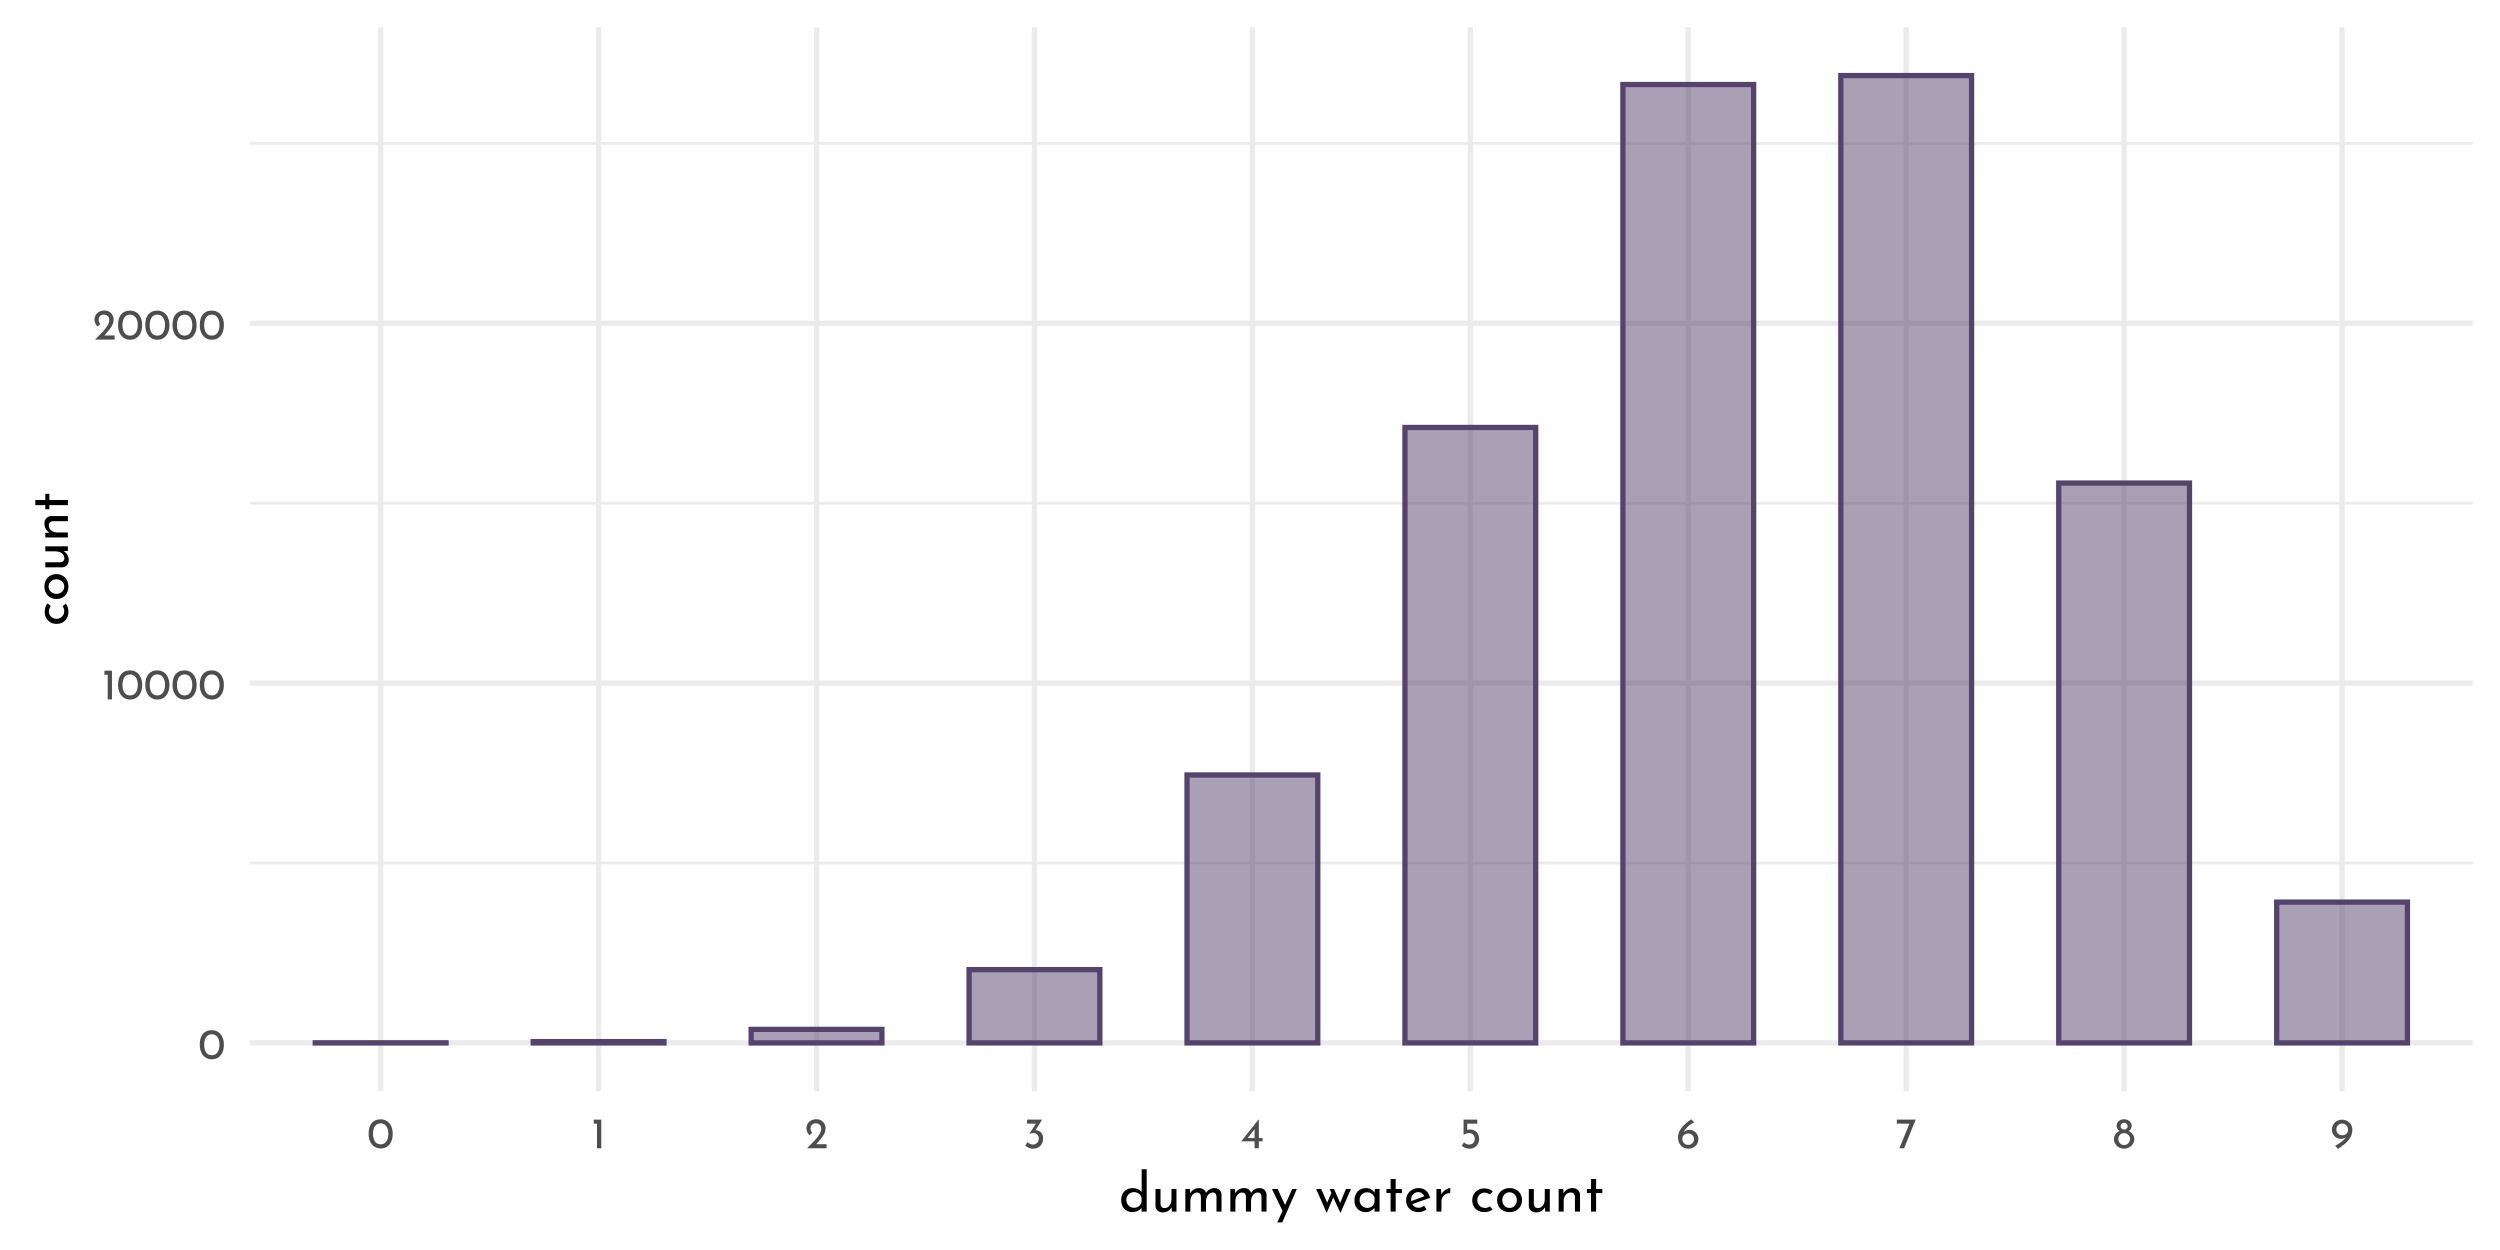
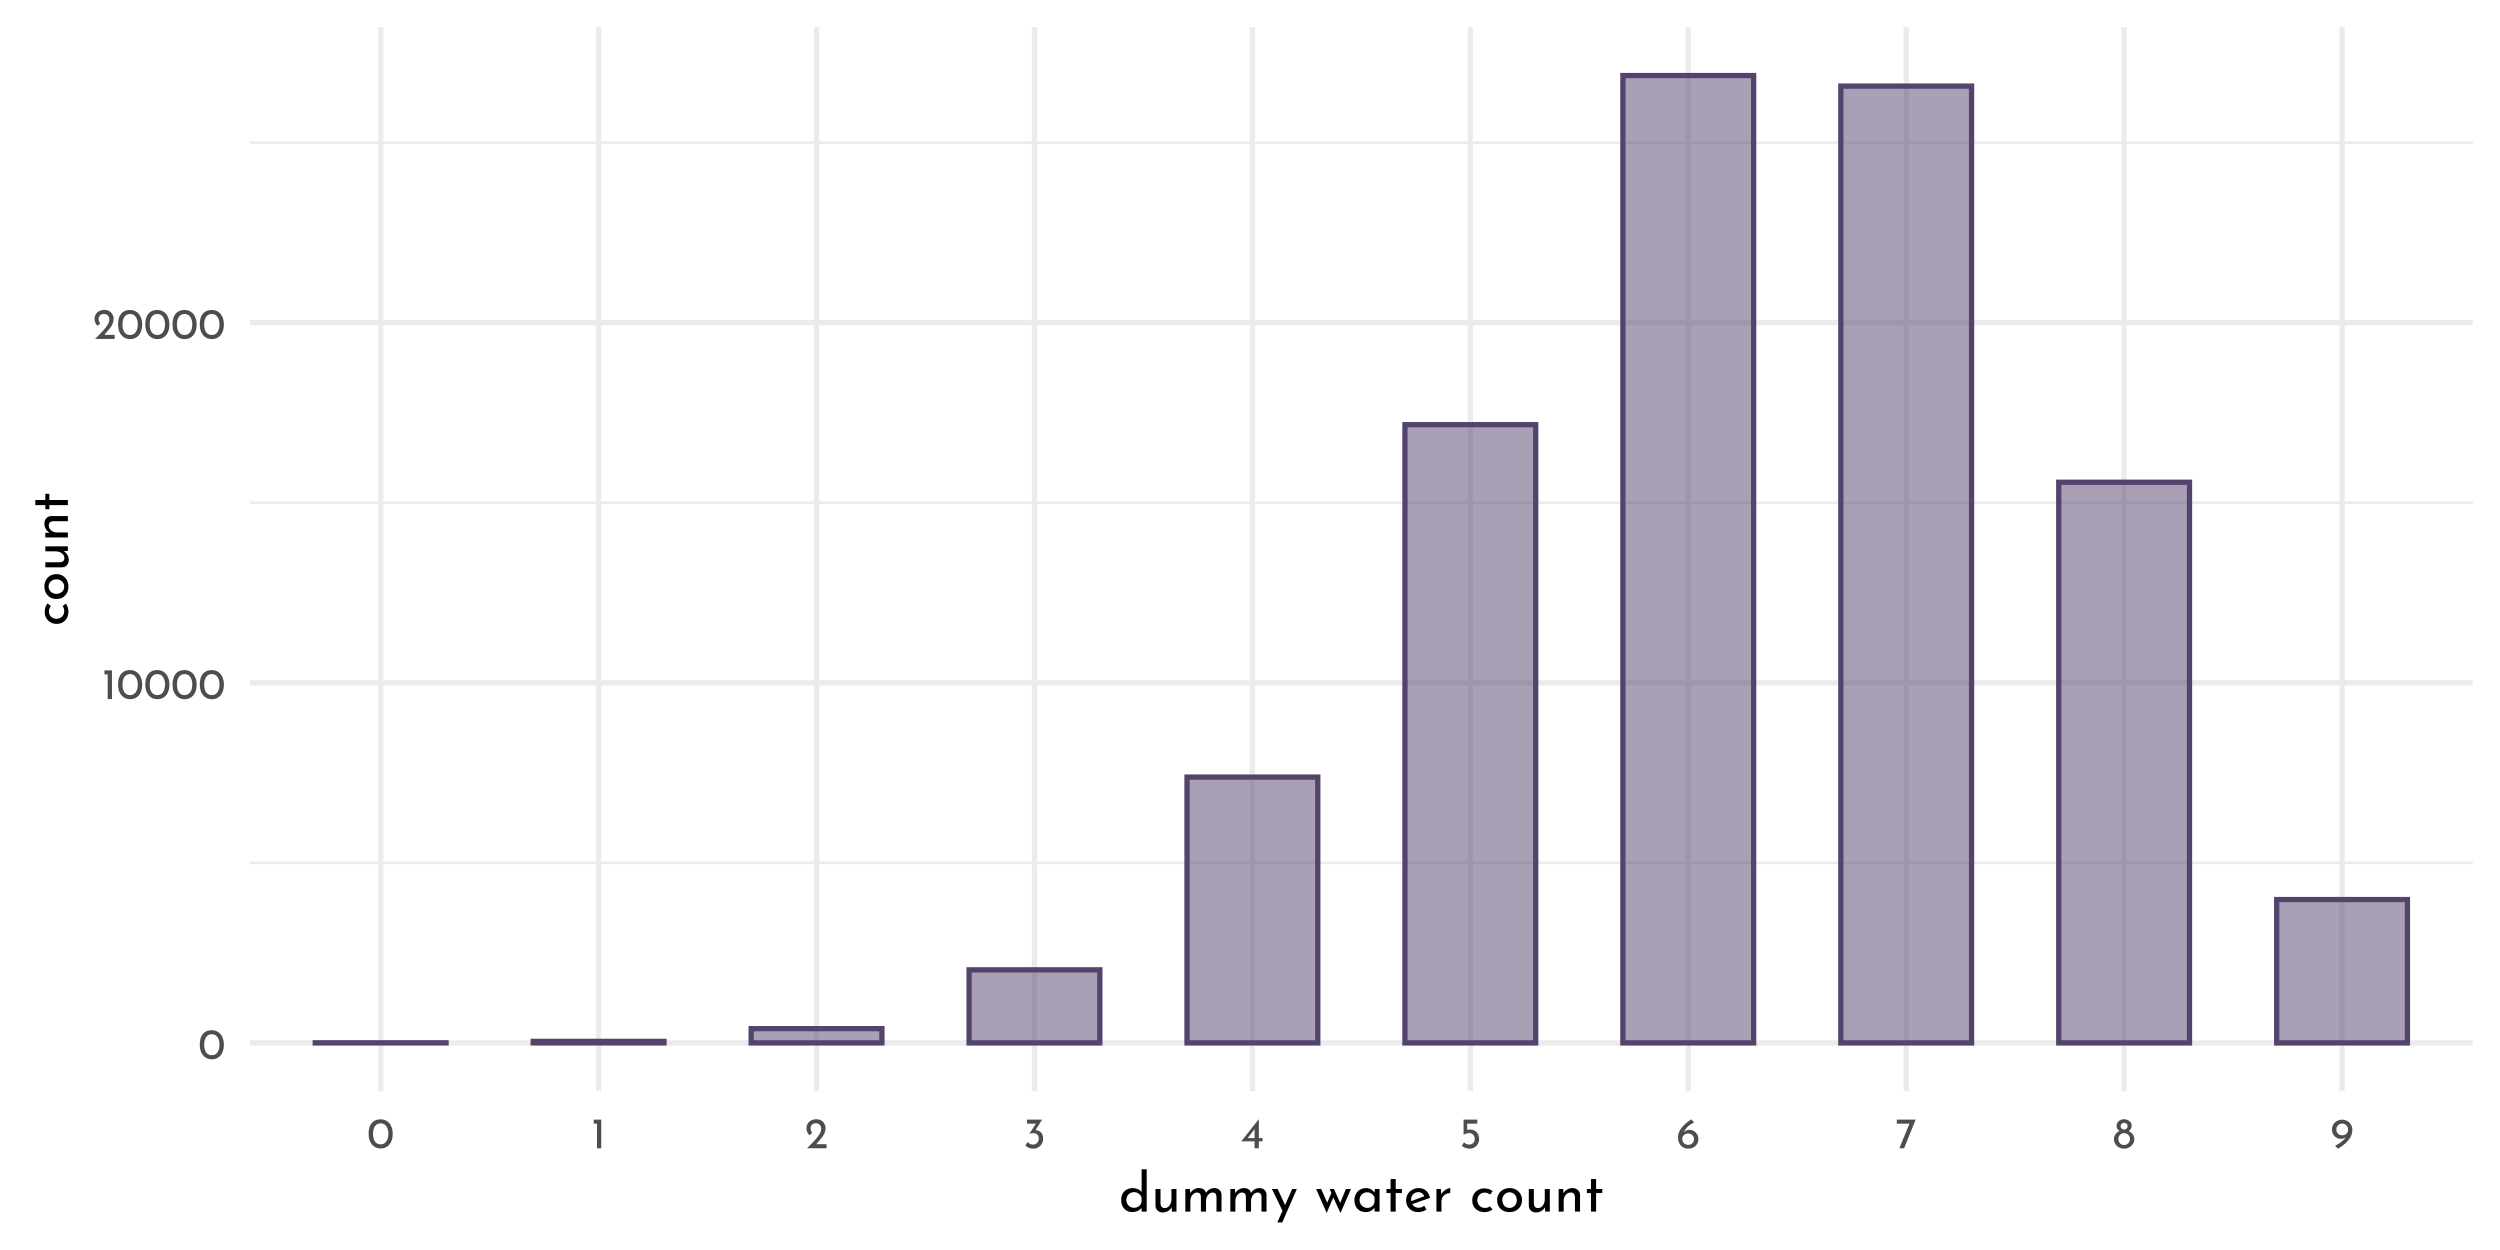
<svg xmlns="http://www.w3.org/2000/svg" xmlns:xlink="http://www.w3.org/1999/xlink" width="504pt" height="252pt" viewBox="0 0 504 252" version="1.1">
  <defs>
    <g>
      <symbol overflow="visible" id="glyph0-0">
        <path style="stroke:none;" d="" />
      </symbol>
      <symbol overflow="visible" id="glyph0-1">
        <path style="stroke:none;" d="M 2.75 0.031 C 2.27 0.031 1.848 -0.086 1.484 -0.328 C 1.117 -0.566 0.832 -0.906 0.625 -1.344 C 0.414 -1.789 0.312 -2.316 0.312 -2.922 C 0.312 -3.879 0.523 -4.609 0.953 -5.109 C 1.391 -5.609 1.988 -5.852 2.75 -5.844 C 3.219 -5.844 3.633 -5.723 4 -5.484 C 4.375 -5.254 4.66 -4.914 4.859 -4.469 C 5.066 -4.031 5.172 -3.516 5.172 -2.922 C 5.172 -2.305 5.066 -1.773 4.859 -1.328 C 4.66 -0.891 4.375 -0.551 4 -0.312 C 3.633 -0.082 3.219 0.031 2.75 0.031 Z M 2.734 -0.797 C 3.234 -0.797 3.613 -0.988 3.875 -1.375 C 4.145 -1.758 4.285 -2.281 4.297 -2.938 C 4.285 -3.57 4.145 -4.078 3.875 -4.453 C 3.613 -4.836 3.234 -5.031 2.734 -5.031 C 2.242 -5.031 1.863 -4.836 1.594 -4.453 C 1.332 -4.078 1.203 -3.566 1.203 -2.922 C 1.203 -2.266 1.332 -1.742 1.594 -1.359 C 1.863 -0.984 2.242 -0.797 2.734 -0.797 Z M 2.734 -0.797 " />
      </symbol>
      <symbol overflow="visible" id="glyph0-2">
        <path style="stroke:none;" d="M 1.984 -5.781 L 1.984 0 L 1.125 0 L 1.125 -4.969 L 0.469 -4.969 L 0.469 -5.781 Z M 1.984 -5.781 " />
      </symbol>
      <symbol overflow="visible" id="glyph0-3">
        <path style="stroke:none;" d="M 4.422 -0.828 L 4.422 0 L 0.469 0 L 0.766 -0.297 C 1.359 -0.891 1.82 -1.367 2.156 -1.734 C 2.5 -2.109 2.781 -2.484 3 -2.859 C 3.227 -3.242 3.344 -3.602 3.344 -3.938 C 3.344 -4.301 3.234 -4.578 3.016 -4.766 C 2.805 -4.953 2.551 -5.047 2.25 -5.047 C 2.008 -5.047 1.805 -4.992 1.641 -4.891 C 1.484 -4.785 1.367 -4.656 1.297 -4.5 C 1.223 -4.352 1.188 -4.207 1.188 -4.062 C 1.188 -3.688 1.301 -3.375 1.531 -3.125 L 1.016 -2.656 C 0.816 -2.77 0.656 -2.969 0.531 -3.25 C 0.414 -3.531 0.359 -3.789 0.359 -4.031 C 0.359 -4.352 0.438 -4.656 0.594 -4.938 C 0.758 -5.219 0.992 -5.441 1.297 -5.609 C 1.609 -5.773 1.973 -5.859 2.391 -5.859 C 2.742 -5.859 3.062 -5.773 3.344 -5.609 C 3.625 -5.441 3.836 -5.219 3.984 -4.938 C 4.141 -4.656 4.219 -4.348 4.219 -4.016 C 4.219 -3.68 4.141 -3.344 3.984 -3 C 3.828 -2.664 3.629 -2.352 3.391 -2.062 C 3.16 -1.77 2.852 -1.406 2.469 -0.969 L 2.344 -0.828 Z M 4.422 -0.828 " />
      </symbol>
      <symbol overflow="visible" id="glyph0-4">
        <path style="stroke:none;" d="M 2.516 -3.656 C 2.961 -3.633 3.328 -3.484 3.609 -3.203 C 3.898 -2.922 4.047 -2.492 4.047 -1.922 C 4.047 -1.523 3.953 -1.176 3.766 -0.875 C 3.586 -0.57 3.344 -0.336 3.031 -0.172 C 2.719 -0.004 2.375 0.078 2 0.078 C 1.719 0.078 1.438 0.02 1.156 -0.094 C 0.875 -0.219 0.645 -0.375 0.469 -0.562 L 0.906 -1.266 C 1.02 -1.129 1.176 -1.008 1.375 -0.906 C 1.57 -0.801 1.773 -0.75 1.984 -0.75 C 2.316 -0.75 2.598 -0.859 2.828 -1.078 C 3.055 -1.305 3.172 -1.609 3.172 -1.984 C 3.172 -2.305 3.07 -2.566 2.875 -2.766 C 2.676 -2.961 2.406 -3.062 2.062 -3.062 C 1.812 -3.062 1.562 -3.016 1.312 -2.922 L 1.297 -2.969 L 2.594 -4.969 L 0.812 -4.969 L 0.812 -5.781 L 3.844 -5.781 Z M 2.516 -3.656 " />
      </symbol>
      <symbol overflow="visible" id="glyph0-5">
        <path style="stroke:none;" d="M 4.406 -2.062 L 4.406 -1.406 L 3.656 -1.406 L 3.656 0 L 2.797 0 L 2.797 -1.406 L 0.109 -1.406 L 3.641 -5.859 L 3.656 -5.859 L 3.656 -2.062 Z M 2.797 -2.062 L 2.797 -3.859 L 1.406 -2.062 Z M 2.797 -2.062 " />
      </symbol>
      <symbol overflow="visible" id="glyph0-6">
        <path style="stroke:none;" d="M 2.266 -3.781 C 2.641 -3.781 2.961 -3.691 3.234 -3.516 C 3.516 -3.348 3.723 -3.125 3.859 -2.844 C 4.004 -2.562 4.078 -2.242 4.078 -1.891 C 4.078 -1.523 3.992 -1.191 3.828 -0.891 C 3.66 -0.598 3.43 -0.363 3.141 -0.188 C 2.848 -0.008 2.52 0.078 2.156 0.078 C 1.852 0.078 1.555 0.02 1.266 -0.094 C 0.984 -0.207 0.754 -0.352 0.578 -0.531 L 1.031 -1.203 C 1.145 -1.066 1.297 -0.957 1.484 -0.875 C 1.68 -0.789 1.879 -0.75 2.078 -0.75 C 2.398 -0.75 2.664 -0.852 2.875 -1.062 C 3.082 -1.27 3.188 -1.535 3.188 -1.859 C 3.188 -2.223 3.086 -2.516 2.891 -2.734 C 2.703 -2.953 2.426 -3.062 2.062 -3.062 C 1.863 -3.062 1.676 -3.031 1.5 -2.969 C 1.32 -2.914 1.133 -2.836 0.938 -2.734 L 0.938 -5.781 L 3.703 -5.781 L 3.703 -4.969 L 1.672 -4.969 L 1.672 -3.719 C 1.859 -3.758 2.055 -3.781 2.266 -3.781 Z M 2.266 -3.781 " />
      </symbol>
      <symbol overflow="visible" id="glyph0-7">
        <path style="stroke:none;" d="M 2.688 -3.719 C 2.988 -3.719 3.27 -3.633 3.531 -3.469 C 3.801 -3.312 4.02 -3.094 4.188 -2.812 C 4.352 -2.531 4.438 -2.211 4.438 -1.859 C 4.438 -1.484 4.344 -1.145 4.156 -0.844 C 3.969 -0.551 3.719 -0.32 3.406 -0.156 C 3.094 0 2.758 0.078 2.406 0.078 C 2.02 0.078 1.664 -0.016 1.344 -0.203 C 1.031 -0.398 0.781 -0.672 0.594 -1.016 C 0.414 -1.359 0.328 -1.758 0.328 -2.219 C 0.328 -2.914 0.578 -3.566 1.078 -4.172 C 1.578 -4.773 2.219 -5.332 3 -5.844 L 3.578 -5.219 C 3.047 -4.957 2.602 -4.656 2.25 -4.312 C 1.906 -3.969 1.648 -3.613 1.484 -3.25 C 1.785 -3.562 2.188 -3.719 2.688 -3.719 Z M 2.375 -0.688 C 2.707 -0.688 2.984 -0.797 3.203 -1.016 C 3.43 -1.234 3.547 -1.516 3.547 -1.859 C 3.547 -2.191 3.43 -2.461 3.203 -2.672 C 2.984 -2.879 2.707 -2.984 2.375 -2.984 C 2.164 -2.984 1.969 -2.938 1.781 -2.844 C 1.602 -2.758 1.461 -2.641 1.359 -2.484 C 1.254 -2.328 1.203 -2.16 1.203 -1.984 L 1.203 -1.828 C 1.203 -1.617 1.254 -1.426 1.359 -1.25 C 1.461 -1.082 1.602 -0.945 1.781 -0.844 C 1.969 -0.738 2.164 -0.688 2.375 -0.688 Z M 2.375 -0.688 " />
      </symbol>
      <symbol overflow="visible" id="glyph0-8">
        <path style="stroke:none;" d="M 4.062 -5.781 L 1.734 0 L 0.781 0 L 2.812 -4.969 L 0.266 -4.969 L 0.266 -5.781 Z M 4.062 -5.781 " />
      </symbol>
      <symbol overflow="visible" id="glyph0-9">
        <path style="stroke:none;" d="M 0.25 -1.828 C 0.25 -2.234 0.359 -2.578 0.578 -2.859 C 0.805 -3.148 1.07 -3.359 1.375 -3.484 C 1.188 -3.609 1.039 -3.754 0.938 -3.922 C 0.832 -4.086 0.781 -4.289 0.781 -4.531 C 0.781 -4.781 0.844 -5.004 0.969 -5.203 C 1.102 -5.41 1.285 -5.57 1.516 -5.688 C 1.742 -5.801 2.004 -5.859 2.297 -5.859 C 2.578 -5.859 2.832 -5.801 3.062 -5.688 C 3.301 -5.57 3.488 -5.414 3.625 -5.219 C 3.758 -5.02 3.828 -4.801 3.828 -4.562 C 3.828 -4.312 3.773 -4.102 3.672 -3.938 C 3.566 -3.77 3.41 -3.617 3.203 -3.484 C 3.523 -3.348 3.797 -3.133 4.016 -2.844 C 4.242 -2.562 4.359 -2.223 4.359 -1.828 C 4.359 -1.492 4.266 -1.18 4.078 -0.891 C 3.898 -0.598 3.648 -0.363 3.328 -0.188 C 3.016 -0.008 2.664 0.078 2.281 0.078 C 1.906 0.078 1.562 -0.008 1.25 -0.188 C 0.938 -0.363 0.691 -0.598 0.516 -0.891 C 0.336 -1.18 0.25 -1.492 0.25 -1.828 Z M 1.594 -4.438 C 1.594 -4.25 1.664 -4.094 1.812 -3.969 C 1.957 -3.844 2.125 -3.781 2.312 -3.781 C 2.5 -3.781 2.66 -3.844 2.797 -3.969 C 2.941 -4.094 3.016 -4.25 3.016 -4.438 C 3.016 -4.633 2.945 -4.801 2.812 -4.938 C 2.676 -5.07 2.508 -5.141 2.312 -5.141 C 2.113 -5.141 1.941 -5.07 1.797 -4.938 C 1.66 -4.801 1.594 -4.633 1.594 -4.438 Z M 1.125 -1.859 C 1.125 -1.648 1.176 -1.453 1.281 -1.266 C 1.383 -1.078 1.523 -0.926 1.703 -0.812 C 1.879 -0.707 2.07 -0.656 2.281 -0.656 C 2.5 -0.656 2.703 -0.707 2.891 -0.812 C 3.078 -0.926 3.223 -1.078 3.328 -1.266 C 3.441 -1.453 3.5 -1.648 3.5 -1.859 C 3.5 -2.078 3.445 -2.273 3.344 -2.453 C 3.238 -2.641 3.094 -2.785 2.906 -2.891 C 2.719 -3.004 2.52 -3.062 2.312 -3.062 C 2.094 -3.062 1.891 -3.008 1.703 -2.906 C 1.523 -2.801 1.383 -2.656 1.281 -2.469 C 1.176 -2.281 1.125 -2.078 1.125 -1.859 Z M 1.125 -1.859 " />
      </symbol>
      <symbol overflow="visible" id="glyph0-10">
        <path style="stroke:none;" d="M 2.359 -5.766 C 2.742 -5.766 3.094 -5.676 3.406 -5.5 C 3.727 -5.332 3.977 -5.094 4.156 -4.781 C 4.344 -4.469 4.438 -4.117 4.438 -3.734 C 4.438 -3.16 4.297 -2.641 4.016 -2.172 C 3.742 -1.711 3.41 -1.312 3.016 -0.969 C 2.617 -0.625 2.129 -0.266 1.547 0.109 L 0.969 -0.516 C 1.477 -0.773 1.922 -1.051 2.297 -1.344 C 2.68 -1.645 2.969 -1.941 3.156 -2.234 C 2.883 -2.016 2.523 -1.906 2.078 -1.906 C 1.773 -1.906 1.488 -1.984 1.219 -2.141 C 0.957 -2.305 0.742 -2.523 0.578 -2.797 C 0.41 -3.078 0.328 -3.391 0.328 -3.734 C 0.328 -4.141 0.422 -4.492 0.609 -4.797 C 0.797 -5.109 1.047 -5.348 1.359 -5.516 C 1.672 -5.68 2.004 -5.766 2.359 -5.766 Z M 1.219 -3.797 C 1.219 -3.441 1.328 -3.156 1.547 -2.938 C 1.773 -2.727 2.055 -2.625 2.391 -2.625 C 2.734 -2.625 3.016 -2.723 3.234 -2.922 C 3.453 -3.129 3.562 -3.383 3.562 -3.688 L 3.562 -3.859 C 3.551 -4.172 3.43 -4.438 3.203 -4.656 C 2.984 -4.875 2.711 -4.984 2.391 -4.984 C 2.055 -4.984 1.773 -4.867 1.547 -4.641 C 1.328 -4.422 1.219 -4.141 1.219 -3.797 Z M 1.219 -3.797 " />
      </symbol>
      <symbol overflow="visible" id="glyph1-0">
        <path style="stroke:none;" d="" />
      </symbol>
      <symbol overflow="visible" id="glyph1-1">
        <path style="stroke:none;" d="M 5.641 -8.531 L 5.641 0 L 4.609 0 L 4.609 -0.719 C 4.391 -0.457 4.117 -0.254 3.797 -0.109 C 3.484 0.035 3.133 0.109 2.75 0.109 C 2.32 0.109 1.938 0.008 1.594 -0.188 C 1.25 -0.395 0.977 -0.68 0.781 -1.047 C 0.594 -1.422 0.5 -1.852 0.5 -2.344 C 0.5 -2.832 0.598 -3.258 0.797 -3.625 C 1.004 -3.988 1.285 -4.266 1.641 -4.453 C 2.004 -4.641 2.414 -4.734 2.875 -4.734 C 3.219 -4.734 3.547 -4.66 3.859 -4.516 C 4.18 -4.379 4.438 -4.188 4.625 -3.938 L 4.625 -8.531 Z M 3.062 -0.766 C 3.457 -0.766 3.789 -0.867 4.062 -1.078 C 4.344 -1.297 4.523 -1.586 4.609 -1.953 L 4.609 -2.812 C 4.523 -3.133 4.336 -3.398 4.047 -3.609 C 3.766 -3.816 3.438 -3.922 3.062 -3.922 C 2.789 -3.922 2.535 -3.852 2.297 -3.719 C 2.066 -3.582 1.879 -3.395 1.734 -3.156 C 1.598 -2.926 1.531 -2.66 1.531 -2.359 C 1.531 -2.055 1.598 -1.785 1.734 -1.547 C 1.879 -1.305 2.066 -1.113 2.297 -0.969 C 2.535 -0.832 2.789 -0.766 3.062 -0.766 Z M 3.062 -0.766 " />
      </symbol>
      <symbol overflow="visible" id="glyph1-2">
        <path style="stroke:none;" d="M 5.125 -4.547 L 5.125 0 L 4.203 0 L 4.141 -0.875 C 3.984 -0.562 3.742 -0.305 3.422 -0.109 C 3.098 0.078 2.738 0.172 2.344 0.172 C 1.926 0.172 1.582 0.047 1.312 -0.203 C 1.039 -0.453 0.898 -0.781 0.891 -1.188 L 0.891 -4.547 L 1.906 -4.547 L 1.906 -1.547 C 1.926 -1.297 2.004 -1.094 2.141 -0.938 C 2.273 -0.789 2.477 -0.711 2.75 -0.703 C 3 -0.703 3.223 -0.773 3.422 -0.922 C 3.629 -1.078 3.797 -1.285 3.922 -1.547 C 4.047 -1.816 4.109 -2.113 4.109 -2.438 L 4.109 -4.547 Z M 5.125 -4.547 " />
      </symbol>
      <symbol overflow="visible" id="glyph1-3">
        <path style="stroke:none;" d="M 6.734 -4.734 C 7.172 -4.734 7.52 -4.609 7.781 -4.359 C 8.039 -4.117 8.176 -3.789 8.188 -3.375 L 8.188 0 L 7.172 0 L 7.172 -3 C 7.148 -3.539 6.91 -3.82 6.453 -3.844 C 6.18 -3.844 5.941 -3.766 5.734 -3.609 C 5.523 -3.453 5.363 -3.242 5.25 -2.984 C 5.133 -2.734 5.07 -2.461 5.062 -2.172 L 5.062 0 L 4.031 0 L 4.031 -3 C 4.008 -3.539 3.758 -3.82 3.281 -3.844 C 3.02 -3.844 2.785 -3.766 2.578 -3.609 C 2.367 -3.453 2.203 -3.242 2.078 -2.984 C 1.961 -2.723 1.906 -2.445 1.906 -2.156 L 1.906 0 L 0.891 0 L 0.891 -4.547 L 1.812 -4.547 L 1.891 -3.703 C 2.066 -4.023 2.305 -4.273 2.609 -4.453 C 2.91 -4.641 3.258 -4.734 3.656 -4.734 C 4.02 -4.734 4.328 -4.645 4.578 -4.469 C 4.828 -4.301 4.988 -4.066 5.062 -3.766 C 5.25 -4.066 5.488 -4.301 5.781 -4.469 C 6.07 -4.645 6.391 -4.734 6.734 -4.734 Z M 6.734 -4.734 " />
      </symbol>
      <symbol overflow="visible" id="glyph1-4">
        <path style="stroke:none;" d="M 5.219 -4.547 L 2.281 2.188 L 1.281 2.188 L 2.328 -0.156 L 0.203 -4.547 L 1.359 -4.547 L 2.844 -1.312 L 4.281 -4.547 Z M 5.219 -4.547 " />
      </symbol>
      <symbol overflow="visible" id="glyph1-5">
        <path style="stroke:none;" d="" />
      </symbol>
      <symbol overflow="visible" id="glyph1-6">
        <path style="stroke:none;" d="M 7.219 -4.547 L 5.109 0.281 L 3.656 -2.844 L 2.328 0.281 L 0.203 -4.547 L 1.219 -4.547 L 2.438 -1.797 L 3.281 -3.766 L 2.922 -4.547 L 3.812 -4.547 L 5.047 -1.734 L 6.203 -4.547 Z M 7.219 -4.547 " />
      </symbol>
      <symbol overflow="visible" id="glyph1-7">
        <path style="stroke:none;" d="M 5.562 -4.547 L 5.562 0 L 4.547 0 L 4.547 -0.75 C 4.379 -0.531 4.141 -0.332 3.828 -0.156 C 3.523 0.02 3.18 0.109 2.797 0.109 C 2.359 0.109 1.961 0.016 1.609 -0.172 C 1.266 -0.359 0.992 -0.629 0.797 -0.984 C 0.598 -1.348 0.5 -1.781 0.5 -2.281 C 0.5 -2.781 0.602 -3.211 0.812 -3.578 C 1.02 -3.953 1.301 -4.238 1.656 -4.438 C 2.008 -4.633 2.406 -4.734 2.844 -4.734 C 3.227 -4.734 3.562 -4.648 3.844 -4.484 C 4.133 -4.316 4.367 -4.098 4.547 -3.828 L 4.625 -4.547 Z M 3.062 -0.734 C 3.438 -0.734 3.758 -0.836 4.031 -1.047 C 4.301 -1.254 4.473 -1.539 4.547 -1.906 L 4.547 -2.812 C 4.453 -3.125 4.266 -3.379 3.984 -3.578 C 3.711 -3.785 3.395 -3.891 3.031 -3.891 C 2.758 -3.891 2.508 -3.82 2.281 -3.688 C 2.051 -3.562 1.867 -3.379 1.734 -3.141 C 1.598 -2.898 1.531 -2.629 1.531 -2.328 C 1.531 -2.035 1.598 -1.77 1.734 -1.531 C 1.879 -1.289 2.066 -1.098 2.297 -0.953 C 2.535 -0.805 2.789 -0.734 3.062 -0.734 Z M 3.062 -0.734 " />
      </symbol>
      <symbol overflow="visible" id="glyph1-8">
        <path style="stroke:none;" d="M 2.359 -6.562 L 2.359 -4.547 L 3.609 -4.547 L 3.609 -3.734 L 2.359 -3.734 L 2.359 0 L 1.328 0 L 1.328 -3.734 L 0.5 -3.734 L 0.5 -4.547 L 1.328 -4.547 L 1.328 -6.562 Z M 2.359 -6.562 " />
      </symbol>
      <symbol overflow="visible" id="glyph1-9">
        <path style="stroke:none;" d="M 3.031 -0.766 C 3.406 -0.766 3.773 -0.898 4.141 -1.172 L 4.609 -0.406 C 4.367 -0.25 4.109 -0.125 3.828 -0.031 C 3.547 0.062 3.27 0.109 3 0.109 C 2.5 0.109 2.055 0.004 1.672 -0.203 C 1.297 -0.41 1.004 -0.695 0.797 -1.062 C 0.598 -1.426 0.5 -1.844 0.5 -2.312 C 0.5 -2.758 0.609 -3.164 0.828 -3.531 C 1.055 -3.906 1.363 -4.195 1.75 -4.406 C 2.133 -4.625 2.562 -4.734 3.031 -4.734 C 3.625 -4.734 4.117 -4.562 4.516 -4.219 C 4.91 -3.875 5.18 -3.391 5.328 -2.766 L 1.734 -1.5 C 1.859 -1.27 2.031 -1.086 2.25 -0.953 C 2.477 -0.828 2.738 -0.766 3.031 -0.766 Z M 2.953 -3.922 C 2.535 -3.922 2.188 -3.773 1.906 -3.484 C 1.633 -3.191 1.5 -2.816 1.5 -2.359 C 1.5 -2.254 1.504 -2.172 1.516 -2.109 L 4.172 -3.094 C 4.055 -3.344 3.898 -3.539 3.703 -3.688 C 3.504 -3.844 3.254 -3.922 2.953 -3.922 Z M 2.953 -3.922 " />
      </symbol>
      <symbol overflow="visible" id="glyph1-10">
        <path style="stroke:none;" d="M 1.875 -3.469 C 2 -3.719 2.164 -3.938 2.375 -4.125 C 2.594 -4.32 2.82 -4.473 3.062 -4.578 C 3.312 -4.68 3.523 -4.734 3.703 -4.734 L 3.656 -3.719 C 3.332 -3.727 3.035 -3.66 2.766 -3.516 C 2.492 -3.367 2.281 -3.164 2.125 -2.906 C 1.977 -2.645 1.906 -2.367 1.906 -2.078 L 1.906 0 L 0.891 0 L 0.891 -4.547 L 1.797 -4.547 Z M 1.875 -3.469 " />
      </symbol>
      <symbol overflow="visible" id="glyph1-11">
        <path style="stroke:none;" d="M 4.594 -0.422 C 4.383 -0.254 4.141 -0.125 3.859 -0.031 C 3.578 0.062 3.285 0.109 2.984 0.109 C 2.492 0.109 2.062 0.008 1.688 -0.188 C 1.312 -0.383 1.02 -0.664 0.812 -1.031 C 0.602 -1.395 0.5 -1.812 0.5 -2.281 C 0.5 -2.75 0.609 -3.164 0.828 -3.531 C 1.047 -3.895 1.336 -4.176 1.703 -4.375 C 2.066 -4.57 2.461 -4.672 2.891 -4.672 C 3.586 -4.672 4.164 -4.484 4.625 -4.109 L 4.109 -3.438 C 3.961 -3.539 3.789 -3.629 3.594 -3.703 C 3.406 -3.785 3.203 -3.828 2.984 -3.828 C 2.711 -3.828 2.461 -3.758 2.234 -3.625 C 2.016 -3.488 1.836 -3.301 1.703 -3.062 C 1.578 -2.832 1.516 -2.57 1.516 -2.281 C 1.516 -2 1.582 -1.738 1.719 -1.5 C 1.852 -1.27 2.035 -1.082 2.266 -0.938 C 2.504 -0.801 2.773 -0.734 3.078 -0.734 C 3.453 -0.734 3.781 -0.844 4.062 -1.062 Z M 4.594 -0.422 " />
      </symbol>
      <symbol overflow="visible" id="glyph1-12">
        <path style="stroke:none;" d="M 0.5 -2.328 C 0.5 -2.766 0.602 -3.172 0.812 -3.547 C 1.031 -3.922 1.332 -4.211 1.719 -4.422 C 2.102 -4.629 2.539 -4.734 3.031 -4.734 C 3.508 -4.734 3.938 -4.629 4.312 -4.422 C 4.695 -4.211 4.992 -3.922 5.203 -3.547 C 5.41 -3.18 5.516 -2.773 5.516 -2.328 C 5.516 -1.867 5.41 -1.453 5.203 -1.078 C 4.992 -0.711 4.695 -0.422 4.312 -0.203 C 3.926 0.004 3.488 0.109 3 0.109 C 2.52 0.109 2.086 0.008 1.703 -0.188 C 1.328 -0.395 1.031 -0.68 0.812 -1.047 C 0.602 -1.41 0.5 -1.836 0.5 -2.328 Z M 1.531 -2.312 C 1.531 -2.02 1.594 -1.754 1.719 -1.516 C 1.844 -1.273 2.016 -1.082 2.234 -0.938 C 2.461 -0.801 2.711 -0.734 2.984 -0.734 C 3.41 -0.734 3.766 -0.883 4.047 -1.188 C 4.328 -1.488 4.469 -1.863 4.469 -2.312 C 4.469 -2.758 4.328 -3.133 4.047 -3.438 C 3.766 -3.738 3.41 -3.891 2.984 -3.891 C 2.711 -3.891 2.461 -3.816 2.234 -3.672 C 2.016 -3.535 1.844 -3.344 1.719 -3.094 C 1.594 -2.852 1.531 -2.594 1.531 -2.312 Z M 1.531 -2.312 " />
      </symbol>
      <symbol overflow="visible" id="glyph1-13">
        <path style="stroke:none;" d="M 3.719 -4.734 C 4.145 -4.734 4.492 -4.602 4.766 -4.344 C 5.047 -4.094 5.191 -3.766 5.203 -3.359 L 5.203 0 L 4.172 0 L 4.172 -3.016 C 4.148 -3.273 4.07 -3.477 3.938 -3.625 C 3.801 -3.77 3.594 -3.844 3.312 -3.844 C 2.906 -3.844 2.566 -3.68 2.297 -3.359 C 2.035 -3.035 1.906 -2.629 1.906 -2.141 L 1.906 0 L 0.891 0 L 0.891 -4.547 L 1.812 -4.547 L 1.875 -3.672 C 2.039 -4.004 2.285 -4.266 2.609 -4.453 C 2.93 -4.641 3.301 -4.734 3.719 -4.734 Z M 3.719 -4.734 " />
      </symbol>
      <symbol overflow="visible" id="glyph2-0">
        <path style="stroke:none;" d="" />
      </symbol>
      <symbol overflow="visible" id="glyph2-1">
        <path style="stroke:none;" d="M -0.422 -4.594 C -0.254 -4.383 -0.125 -4.141 -0.031 -3.859 C 0.062 -3.578 0.109 -3.285 0.109 -2.984 C 0.109 -2.492 0.008 -2.062 -0.188 -1.688 C -0.383 -1.312 -0.664 -1.02 -1.031 -0.812 C -1.395 -0.602 -1.812 -0.5 -2.281 -0.5 C -2.75 -0.5 -3.164 -0.609 -3.531 -0.828 C -3.895 -1.047 -4.176 -1.336 -4.375 -1.703 C -4.57 -2.066 -4.672 -2.461 -4.672 -2.891 C -4.672 -3.586 -4.484 -4.164 -4.109 -4.625 L -3.438 -4.109 C -3.539 -3.961 -3.629 -3.789 -3.703 -3.594 C -3.785 -3.406 -3.828 -3.203 -3.828 -2.984 C -3.828 -2.711 -3.758 -2.461 -3.625 -2.234 C -3.488 -2.016 -3.301 -1.836 -3.062 -1.703 C -2.832 -1.578 -2.57 -1.516 -2.281 -1.516 C -2 -1.516 -1.738 -1.582 -1.5 -1.719 C -1.27 -1.852 -1.082 -2.035 -0.938 -2.266 C -0.801 -2.504 -0.734 -2.773 -0.734 -3.078 C -0.734 -3.453 -0.844 -3.781 -1.062 -4.062 Z M -0.422 -4.594 " />
      </symbol>
      <symbol overflow="visible" id="glyph2-2">
        <path style="stroke:none;" d="M -2.328 -0.5 C -2.766 -0.5 -3.172 -0.602 -3.547 -0.812 C -3.922 -1.031 -4.211 -1.332 -4.422 -1.719 C -4.629 -2.102 -4.734 -2.539 -4.734 -3.031 C -4.734 -3.508 -4.629 -3.938 -4.422 -4.312 C -4.211 -4.695 -3.922 -4.992 -3.547 -5.203 C -3.18 -5.41 -2.773 -5.516 -2.328 -5.516 C -1.867 -5.516 -1.453 -5.41 -1.078 -5.203 C -0.711 -4.992 -0.422 -4.695 -0.203 -4.312 C 0.004 -3.926 0.109 -3.488 0.109 -3 C 0.109 -2.52 0.008 -2.086 -0.188 -1.703 C -0.395 -1.328 -0.68 -1.031 -1.047 -0.812 C -1.41 -0.602 -1.836 -0.5 -2.328 -0.5 Z M -2.312 -1.531 C -2.02 -1.531 -1.754 -1.594 -1.516 -1.719 C -1.273 -1.844 -1.082 -2.016 -0.938 -2.234 C -0.801 -2.461 -0.734 -2.711 -0.734 -2.984 C -0.734 -3.41 -0.883 -3.766 -1.188 -4.047 C -1.488 -4.328 -1.863 -4.469 -2.312 -4.469 C -2.758 -4.469 -3.133 -4.328 -3.438 -4.047 C -3.738 -3.766 -3.891 -3.41 -3.891 -2.984 C -3.891 -2.711 -3.816 -2.461 -3.672 -2.234 C -3.535 -2.016 -3.344 -1.844 -3.094 -1.719 C -2.852 -1.594 -2.594 -1.531 -2.312 -1.531 Z M -2.312 -1.531 " />
      </symbol>
      <symbol overflow="visible" id="glyph2-3">
        <path style="stroke:none;" d="M -4.547 -5.125 L 0 -5.125 L 0 -4.203 L -0.875 -4.141 C -0.562 -3.984 -0.305 -3.742 -0.109 -3.422 C 0.078 -3.098 0.172 -2.738 0.172 -2.344 C 0.172 -1.926 0.047 -1.582 -0.203 -1.312 C -0.453 -1.039 -0.781 -0.898 -1.188 -0.891 L -4.547 -0.891 L -4.547 -1.906 L -1.547 -1.906 C -1.297 -1.926 -1.094 -2.004 -0.938 -2.141 C -0.789 -2.273 -0.711 -2.477 -0.703 -2.75 C -0.703 -3 -0.773 -3.223 -0.922 -3.422 C -1.078 -3.629 -1.285 -3.797 -1.547 -3.922 C -1.816 -4.047 -2.113 -4.109 -2.438 -4.109 L -4.547 -4.109 Z M -4.547 -5.125 " />
      </symbol>
      <symbol overflow="visible" id="glyph2-4">
        <path style="stroke:none;" d="M -4.734 -3.719 C -4.734 -4.145 -4.602 -4.492 -4.344 -4.766 C -4.094 -5.047 -3.766 -5.191 -3.359 -5.203 L 0 -5.203 L 0 -4.172 L -3.016 -4.172 C -3.273 -4.148 -3.477 -4.07 -3.625 -3.938 C -3.77 -3.801 -3.844 -3.594 -3.844 -3.312 C -3.844 -2.906 -3.68 -2.566 -3.359 -2.297 C -3.035 -2.035 -2.629 -1.906 -2.141 -1.906 L 0 -1.906 L 0 -0.891 L -4.547 -0.891 L -4.547 -1.812 L -3.672 -1.875 C -4.004 -2.039 -4.266 -2.285 -4.453 -2.609 C -4.641 -2.93 -4.734 -3.301 -4.734 -3.719 Z M -4.734 -3.719 " />
      </symbol>
      <symbol overflow="visible" id="glyph2-5">
        <path style="stroke:none;" d="M -6.562 -2.359 L -4.547 -2.359 L -4.547 -3.609 L -3.734 -3.609 L -3.734 -2.359 L 0 -2.359 L 0 -1.328 L -3.734 -1.328 L -3.734 -0.5 L -4.547 -0.5 L -4.547 -1.328 L -6.562 -1.328 Z M -6.562 -2.359 " />
      </symbol>
    </g>
    <clipPath id="clip1">
      <path d="M 50.383 173 L 498.52 173 L 498.52 175 L 50.383 175 Z M 50.383 173 " />
    </clipPath>
    <clipPath id="clip2">
      <path d="M 50.383 101 L 498.52 101 L 498.52 102 L 50.383 102 Z M 50.383 101 " />
    </clipPath>
    <clipPath id="clip3">
      <path d="M 50.383 28 L 498.52 28 L 498.52 30 L 50.383 30 Z M 50.383 28 " />
    </clipPath>
    <clipPath id="clip4">
      <path d="M 50.383 209 L 498.52 209 L 498.52 211 L 50.383 211 Z M 50.383 209 " />
    </clipPath>
    <clipPath id="clip5">
      <path d="M 50.383 137 L 498.52 137 L 498.52 139 L 50.383 139 Z M 50.383 137 " />
    </clipPath>
    <clipPath id="clip6">
      <path d="M 50.383 64 L 498.52 64 L 498.52 66 L 50.383 66 Z M 50.383 64 " />
    </clipPath>
    <clipPath id="clip7">
      <path d="M 76 5.48 L 78 5.48 L 78 220 L 76 220 Z M 76 5.48 " />
    </clipPath>
    <clipPath id="clip8">
      <path d="M 120 5.48 L 122 5.48 L 122 220 L 120 220 Z M 120 5.48 " />
    </clipPath>
    <clipPath id="clip9">
      <path d="M 164 5.48 L 166 5.48 L 166 220 L 164 220 Z M 164 5.48 " />
    </clipPath>
    <clipPath id="clip10">
      <path d="M 208 5.48 L 210 5.48 L 210 220 L 208 220 Z M 208 5.48 " />
    </clipPath>
    <clipPath id="clip11">
      <path d="M 251 5.48 L 254 5.48 L 254 220 L 251 220 Z M 251 5.48 " />
    </clipPath>
    <clipPath id="clip12">
      <path d="M 295 5.48 L 297 5.48 L 297 220 L 295 220 Z M 295 5.48 " />
    </clipPath>
    <clipPath id="clip13">
      <path d="M 339 5.48 L 341 5.48 L 341 220 L 339 220 Z M 339 5.48 " />
    </clipPath>
    <clipPath id="clip14">
      <path d="M 383 5.48 L 385 5.48 L 385 220 L 383 220 Z M 383 5.48 " />
    </clipPath>
    <clipPath id="clip15">
      <path d="M 427 5.48 L 429 5.48 L 429 220 L 427 220 Z M 427 5.48 " />
    </clipPath>
    <clipPath id="clip16">
      <path d="M 471 5.48 L 473 5.48 L 473 220 L 471 220 Z M 471 5.48 " />
    </clipPath>
  </defs>
  <g id="surface69">
    <rect x="0" y="0" width="504" height="252" style="fill:rgb(100%,100%,100%);fill-opacity:1;stroke:none;" />
    <g clip-path="url(#clip1)" clip-rule="nonzero">
-       <path style="fill:none;stroke-width:0.533;stroke-linecap:butt;stroke-linejoin:round;stroke:rgb(92.157%,92.157%,92.157%);stroke-opacity:1;stroke-miterlimit:10;" d="M 50.383 173.98 L 498.52 173.98 " />
+       <path style="fill:none;stroke-width:0.533;stroke-linecap:butt;stroke-linejoin:round;stroke:rgb(92.157%,92.157%,92.157%);stroke-opacity:1;stroke-miterlimit:10;" d="M 50.383 173.949 L 498.52 173.949 " />
    </g>
    <g clip-path="url(#clip2)" clip-rule="nonzero">
-       <path style="fill:none;stroke-width:0.533;stroke-linecap:butt;stroke-linejoin:round;stroke:rgb(92.157%,92.157%,92.157%);stroke-opacity:1;stroke-miterlimit:10;" d="M 50.383 101.445 L 498.52 101.445 " />
+       <path style="fill:none;stroke-width:0.533;stroke-linecap:butt;stroke-linejoin:round;stroke:rgb(92.157%,92.157%,92.157%);stroke-opacity:1;stroke-miterlimit:10;" d="M 50.383 101.348 L 498.52 101.348 " />
    </g>
    <g clip-path="url(#clip3)" clip-rule="nonzero">
-       <path style="fill:none;stroke-width:0.533;stroke-linecap:butt;stroke-linejoin:round;stroke:rgb(92.157%,92.157%,92.157%);stroke-opacity:1;stroke-miterlimit:10;" d="M 50.383 28.91 L 498.52 28.91 " />
+       <path style="fill:none;stroke-width:0.533;stroke-linecap:butt;stroke-linejoin:round;stroke:rgb(92.157%,92.157%,92.157%);stroke-opacity:1;stroke-miterlimit:10;" d="M 50.383 28.75 L 498.52 28.75 " />
    </g>
    <g clip-path="url(#clip4)" clip-rule="nonzero">
      <path style="fill:none;stroke-width:1.067;stroke-linecap:butt;stroke-linejoin:round;stroke:rgb(92.157%,92.157%,92.157%);stroke-opacity:1;stroke-miterlimit:10;" d="M 50.383 210.25 L 498.52 210.25 " />
    </g>
    <g clip-path="url(#clip5)" clip-rule="nonzero">
-       <path style="fill:none;stroke-width:1.067;stroke-linecap:butt;stroke-linejoin:round;stroke:rgb(92.157%,92.157%,92.157%);stroke-opacity:1;stroke-miterlimit:10;" d="M 50.383 137.715 L 498.52 137.715 " />
+       <path style="fill:none;stroke-width:1.067;stroke-linecap:butt;stroke-linejoin:round;stroke:rgb(92.157%,92.157%,92.157%);stroke-opacity:1;stroke-miterlimit:10;" d="M 50.383 137.648 L 498.52 137.648 " />
    </g>
    <g clip-path="url(#clip6)" clip-rule="nonzero">
-       <path style="fill:none;stroke-width:1.067;stroke-linecap:butt;stroke-linejoin:round;stroke:rgb(92.157%,92.157%,92.157%);stroke-opacity:1;stroke-miterlimit:10;" d="M 50.383 65.18 L 498.52 65.18 " />
+       <path style="fill:none;stroke-width:1.067;stroke-linecap:butt;stroke-linejoin:round;stroke:rgb(92.157%,92.157%,92.157%);stroke-opacity:1;stroke-miterlimit:10;" d="M 50.383 65.047 L 498.52 65.047 " />
    </g>
    <g clip-path="url(#clip7)" clip-rule="nonzero">
      <path style="fill:none;stroke-width:1.067;stroke-linecap:butt;stroke-linejoin:round;stroke:rgb(92.157%,92.157%,92.157%);stroke-opacity:1;stroke-miterlimit:10;" d="M 76.746 220 L 76.746 5.48 " />
    </g>
    <g clip-path="url(#clip8)" clip-rule="nonzero">
      <path style="fill:none;stroke-width:1.067;stroke-linecap:butt;stroke-linejoin:round;stroke:rgb(92.157%,92.157%,92.157%);stroke-opacity:1;stroke-miterlimit:10;" d="M 120.68 220 L 120.68 5.48 " />
    </g>
    <g clip-path="url(#clip9)" clip-rule="nonzero">
      <path style="fill:none;stroke-width:1.067;stroke-linecap:butt;stroke-linejoin:round;stroke:rgb(92.157%,92.157%,92.157%);stroke-opacity:1;stroke-miterlimit:10;" d="M 164.613 220 L 164.613 5.48 " />
    </g>
    <g clip-path="url(#clip10)" clip-rule="nonzero">
      <path style="fill:none;stroke-width:1.067;stroke-linecap:butt;stroke-linejoin:round;stroke:rgb(92.157%,92.157%,92.157%);stroke-opacity:1;stroke-miterlimit:10;" d="M 208.551 220 L 208.551 5.48 " />
    </g>
    <g clip-path="url(#clip11)" clip-rule="nonzero">
      <path style="fill:none;stroke-width:1.067;stroke-linecap:butt;stroke-linejoin:round;stroke:rgb(92.157%,92.157%,92.157%);stroke-opacity:1;stroke-miterlimit:10;" d="M 252.484 220 L 252.484 5.48 " />
    </g>
    <g clip-path="url(#clip12)" clip-rule="nonzero">
      <path style="fill:none;stroke-width:1.067;stroke-linecap:butt;stroke-linejoin:round;stroke:rgb(92.157%,92.157%,92.157%);stroke-opacity:1;stroke-miterlimit:10;" d="M 296.418 220 L 296.418 5.48 " />
    </g>
    <g clip-path="url(#clip13)" clip-rule="nonzero">
      <path style="fill:none;stroke-width:1.067;stroke-linecap:butt;stroke-linejoin:round;stroke:rgb(92.157%,92.157%,92.157%);stroke-opacity:1;stroke-miterlimit:10;" d="M 340.355 220 L 340.355 5.48 " />
    </g>
    <g clip-path="url(#clip14)" clip-rule="nonzero">
      <path style="fill:none;stroke-width:1.067;stroke-linecap:butt;stroke-linejoin:round;stroke:rgb(92.157%,92.157%,92.157%);stroke-opacity:1;stroke-miterlimit:10;" d="M 384.289 220 L 384.289 5.48 " />
    </g>
    <g clip-path="url(#clip15)" clip-rule="nonzero">
      <path style="fill:none;stroke-width:1.067;stroke-linecap:butt;stroke-linejoin:round;stroke:rgb(92.157%,92.157%,92.157%);stroke-opacity:1;stroke-miterlimit:10;" d="M 428.223 220 L 428.223 5.48 " />
    </g>
    <g clip-path="url(#clip16)" clip-rule="nonzero">
      <path style="fill:none;stroke-width:1.067;stroke-linecap:butt;stroke-linejoin:round;stroke:rgb(92.157%,92.157%,92.157%);stroke-opacity:1;stroke-miterlimit:10;" d="M 472.16 220 L 472.16 5.48 " />
    </g>
    <path style="fill-rule:nonzero;fill:rgb(32.941%,26.275%,42.745%);fill-opacity:0.502;stroke-width:1.067;stroke-linecap:square;stroke-linejoin:miter;stroke:rgb(32.941%,26.275%,42.745%);stroke-opacity:1;stroke-miterlimit:10;" d="M 63.562 210.25 L 89.922 210.25 L 89.922 210.227 L 63.562 210.227 Z M 63.562 210.25 " />
-     <path style="fill-rule:nonzero;fill:rgb(32.941%,26.275%,42.745%);fill-opacity:0.502;stroke-width:1.067;stroke-linecap:square;stroke-linejoin:miter;stroke:rgb(32.941%,26.275%,42.745%);stroke-opacity:1;stroke-miterlimit:10;" d="M 107.5 210.25 L 133.859 210.25 L 133.859 209.988 L 107.5 209.988 Z M 107.5 210.25 " />
-     <path style="fill-rule:nonzero;fill:rgb(32.941%,26.275%,42.745%);fill-opacity:0.502;stroke-width:1.067;stroke-linecap:square;stroke-linejoin:miter;stroke:rgb(32.941%,26.275%,42.745%);stroke-opacity:1;stroke-miterlimit:10;" d="M 151.434 210.25 L 177.793 210.25 L 177.793 207.523 L 151.434 207.523 Z M 151.434 210.25 " />
-     <path style="fill-rule:nonzero;fill:rgb(32.941%,26.275%,42.745%);fill-opacity:0.502;stroke-width:1.067;stroke-linecap:square;stroke-linejoin:miter;stroke:rgb(32.941%,26.275%,42.745%);stroke-opacity:1;stroke-miterlimit:10;" d="M 195.367 210.25 L 221.727 210.25 L 221.727 195.48 L 195.367 195.48 Z M 195.367 210.25 " />
-     <path style="fill-rule:nonzero;fill:rgb(32.941%,26.275%,42.745%);fill-opacity:0.502;stroke-width:1.067;stroke-linecap:square;stroke-linejoin:miter;stroke:rgb(32.941%,26.275%,42.745%);stroke-opacity:1;stroke-miterlimit:10;" d="M 239.305 210.25 L 265.664 210.25 L 265.664 156.234 L 239.305 156.234 Z M 239.305 210.25 " />
-     <path style="fill-rule:nonzero;fill:rgb(32.941%,26.275%,42.745%);fill-opacity:0.502;stroke-width:1.067;stroke-linecap:square;stroke-linejoin:miter;stroke:rgb(32.941%,26.275%,42.745%);stroke-opacity:1;stroke-miterlimit:10;" d="M 283.238 210.25 L 309.598 210.25 L 309.598 86.172 L 283.238 86.172 Z M 283.238 210.25 " />
-     <path style="fill-rule:nonzero;fill:rgb(32.941%,26.275%,42.745%);fill-opacity:0.502;stroke-width:1.067;stroke-linecap:square;stroke-linejoin:miter;stroke:rgb(32.941%,26.275%,42.745%);stroke-opacity:1;stroke-miterlimit:10;" d="M 327.176 210.25 L 353.535 210.25 L 353.535 17.039 L 327.176 17.039 Z M 327.176 210.25 " />
-     <path style="fill-rule:nonzero;fill:rgb(32.941%,26.275%,42.745%);fill-opacity:0.502;stroke-width:1.067;stroke-linecap:square;stroke-linejoin:miter;stroke:rgb(32.941%,26.275%,42.745%);stroke-opacity:1;stroke-miterlimit:10;" d="M 371.109 210.25 L 397.469 210.25 L 397.469 15.23 L 371.109 15.23 Z M 371.109 210.25 " />
-     <path style="fill-rule:nonzero;fill:rgb(32.941%,26.275%,42.745%);fill-opacity:0.502;stroke-width:1.067;stroke-linecap:square;stroke-linejoin:miter;stroke:rgb(32.941%,26.275%,42.745%);stroke-opacity:1;stroke-miterlimit:10;" d="M 415.043 210.25 L 441.402 210.25 L 441.402 97.387 L 415.043 97.387 Z M 415.043 210.25 " />
-     <path style="fill-rule:nonzero;fill:rgb(32.941%,26.275%,42.745%);fill-opacity:0.502;stroke-width:1.067;stroke-linecap:square;stroke-linejoin:miter;stroke:rgb(32.941%,26.275%,42.745%);stroke-opacity:1;stroke-miterlimit:10;" d="M 458.98 210.25 L 485.34 210.25 L 485.34 181.867 L 458.98 181.867 Z M 458.98 210.25 " />
+     <path style="fill-rule:nonzero;fill:rgb(32.941%,26.275%,42.745%);fill-opacity:0.502;stroke-width:1.067;stroke-linecap:square;stroke-linejoin:miter;stroke:rgb(32.941%,26.275%,42.745%);stroke-opacity:1;stroke-miterlimit:10;" d="M 107.5 210.25 L 133.859 210.25 L 133.859 209.938 L 107.5 209.938 Z M 107.5 210.25 " />
+     <path style="fill-rule:nonzero;fill:rgb(32.941%,26.275%,42.745%);fill-opacity:0.502;stroke-width:1.067;stroke-linecap:square;stroke-linejoin:miter;stroke:rgb(32.941%,26.275%,42.745%);stroke-opacity:1;stroke-miterlimit:10;" d="M 151.434 210.25 L 177.793 210.25 L 177.793 207.375 L 151.434 207.375 Z M 151.434 210.25 " />
+     <path style="fill-rule:nonzero;fill:rgb(32.941%,26.275%,42.745%);fill-opacity:0.502;stroke-width:1.067;stroke-linecap:square;stroke-linejoin:miter;stroke:rgb(32.941%,26.275%,42.745%);stroke-opacity:1;stroke-miterlimit:10;" d="M 195.367 210.25 L 221.727 210.25 L 221.727 195.52 L 195.367 195.52 Z M 195.367 210.25 " />
+     <path style="fill-rule:nonzero;fill:rgb(32.941%,26.275%,42.745%);fill-opacity:0.502;stroke-width:1.067;stroke-linecap:square;stroke-linejoin:miter;stroke:rgb(32.941%,26.275%,42.745%);stroke-opacity:1;stroke-miterlimit:10;" d="M 239.305 210.25 L 265.664 210.25 L 265.664 156.664 L 239.305 156.664 Z M 239.305 210.25 " />
+     <path style="fill-rule:nonzero;fill:rgb(32.941%,26.275%,42.745%);fill-opacity:0.502;stroke-width:1.067;stroke-linecap:square;stroke-linejoin:miter;stroke:rgb(32.941%,26.275%,42.745%);stroke-opacity:1;stroke-miterlimit:10;" d="M 283.238 210.25 L 309.598 210.25 L 309.598 85.617 L 283.238 85.617 Z M 283.238 210.25 " />
+     <path style="fill-rule:nonzero;fill:rgb(32.941%,26.275%,42.745%);fill-opacity:0.502;stroke-width:1.067;stroke-linecap:square;stroke-linejoin:miter;stroke:rgb(32.941%,26.275%,42.745%);stroke-opacity:1;stroke-miterlimit:10;" d="M 327.176 210.25 L 353.535 210.25 L 353.535 15.23 L 327.176 15.23 Z M 327.176 210.25 " />
+     <path style="fill-rule:nonzero;fill:rgb(32.941%,26.275%,42.745%);fill-opacity:0.502;stroke-width:1.067;stroke-linecap:square;stroke-linejoin:miter;stroke:rgb(32.941%,26.275%,42.745%);stroke-opacity:1;stroke-miterlimit:10;" d="M 371.109 210.25 L 397.469 210.25 L 397.469 17.359 L 371.109 17.359 Z M 371.109 210.25 " />
+     <path style="fill-rule:nonzero;fill:rgb(32.941%,26.275%,42.745%);fill-opacity:0.502;stroke-width:1.067;stroke-linecap:square;stroke-linejoin:miter;stroke:rgb(32.941%,26.275%,42.745%);stroke-opacity:1;stroke-miterlimit:10;" d="M 415.043 210.25 L 441.402 210.25 L 441.402 97.219 L 415.043 97.219 Z M 415.043 210.25 " />
+     <path style="fill-rule:nonzero;fill:rgb(32.941%,26.275%,42.745%);fill-opacity:0.502;stroke-width:1.067;stroke-linecap:square;stroke-linejoin:miter;stroke:rgb(32.941%,26.275%,42.745%);stroke-opacity:1;stroke-miterlimit:10;" d="M 458.98 210.25 L 485.34 210.25 L 485.34 181.348 L 458.98 181.348 Z M 458.98 210.25 " />
    <g style="fill:rgb(30.196%,30.196%,30.196%);fill-opacity:1;">
      <use xlink:href="#glyph0-1" x="39.961" y="213.531" />
    </g>
    <g style="fill:rgb(30.196%,30.196%,30.196%);fill-opacity:1;">
-       <use xlink:href="#glyph0-2" x="20.586" y="140.996" />
-       <use xlink:href="#glyph0-1" x="23.49" y="140.996" />
-       <use xlink:href="#glyph0-1" x="28.981" y="140.996" />
-       <use xlink:href="#glyph0-1" x="34.472" y="140.996" />
-       <use xlink:href="#glyph0-1" x="39.964" y="140.996" />
-     </g>
-     <g style="fill:rgb(30.196%,30.196%,30.196%);fill-opacity:1;">
-       <use xlink:href="#glyph0-3" x="18.691" y="68.461" />
-       <use xlink:href="#glyph0-1" x="23.487" y="68.461" />
-       <use xlink:href="#glyph0-1" x="28.979" y="68.461" />
-       <use xlink:href="#glyph0-1" x="34.47" y="68.461" />
-       <use xlink:href="#glyph0-1" x="39.961" y="68.461" />
+       <use xlink:href="#glyph0-2" x="20.586" y="140.93" />
+       <use xlink:href="#glyph0-1" x="23.49" y="140.93" />
+       <use xlink:href="#glyph0-1" x="28.981" y="140.93" />
+       <use xlink:href="#glyph0-1" x="34.472" y="140.93" />
+       <use xlink:href="#glyph0-1" x="39.964" y="140.93" />
+     </g>
+     <g style="fill:rgb(30.196%,30.196%,30.196%);fill-opacity:1;">
+       <use xlink:href="#glyph0-3" x="18.691" y="68.332" />
+       <use xlink:href="#glyph0-1" x="23.487" y="68.332" />
+       <use xlink:href="#glyph0-1" x="28.979" y="68.332" />
+       <use xlink:href="#glyph0-1" x="34.47" y="68.332" />
+       <use xlink:href="#glyph0-1" x="39.961" y="68.332" />
    </g>
    <g style="fill:rgb(30.196%,30.196%,30.196%);fill-opacity:1;">
      <use xlink:href="#glyph0-1" x="74" y="231.496" />
    </g>
    <g style="fill:rgb(30.196%,30.196%,30.196%);fill-opacity:1;">
      <use xlink:href="#glyph0-2" x="119.227" y="231.496" />
    </g>
    <g style="fill:rgb(30.196%,30.196%,30.196%);fill-opacity:1;">
      <use xlink:href="#glyph0-3" x="162.215" y="231.496" />
    </g>
    <g style="fill:rgb(30.196%,30.196%,30.196%);fill-opacity:1;">
      <use xlink:href="#glyph0-4" x="206.246" y="231.496" />
    </g>
    <g style="fill:rgb(30.196%,30.196%,30.196%);fill-opacity:1;">
      <use xlink:href="#glyph0-5" x="250.125" y="231.496" />
    </g>
    <g style="fill:rgb(30.196%,30.196%,30.196%);fill-opacity:1;">
      <use xlink:href="#glyph0-6" x="294.117" y="231.496" />
    </g>
    <g style="fill:rgb(30.196%,30.196%,30.196%);fill-opacity:1;">
      <use xlink:href="#glyph0-7" x="337.957" y="231.496" />
    </g>
    <g style="fill:rgb(30.196%,30.196%,30.196%);fill-opacity:1;">
      <use xlink:href="#glyph0-8" x="382.133" y="231.496" />
    </g>
    <g style="fill:rgb(30.196%,30.196%,30.196%);fill-opacity:1;">
      <use xlink:href="#glyph0-9" x="425.922" y="231.496" />
    </g>
    <g style="fill:rgb(30.196%,30.196%,30.196%);fill-opacity:1;">
      <use xlink:href="#glyph0-10" x="469.793" y="231.496" />
    </g>
    <g style="fill:rgb(0%,0%,0%);fill-opacity:1;">
      <use xlink:href="#glyph1-1" x="225.531" y="244.254" />
      <use xlink:href="#glyph1-2" x="232.054" y="244.254" />
      <use xlink:href="#glyph1-3" x="238.071" y="244.254" />
      <use xlink:href="#glyph1-3" x="247.146" y="244.254" />
      <use xlink:href="#glyph1-4" x="256.221" y="244.254" />
      <use xlink:href="#glyph1-5" x="261.655" y="244.254" />
      <use xlink:href="#glyph1-6" x="265.131" y="244.254" />
      <use xlink:href="#glyph1-7" x="272.556" y="244.254" />
      <use xlink:href="#glyph1-8" x="279.013" y="244.254" />
      <use xlink:href="#glyph1-9" x="282.973" y="244.254" />
      <use xlink:href="#glyph1-10" x="288.693" y="244.254" />
      <use xlink:href="#glyph1-5" x="292.829" y="244.254" />
      <use xlink:href="#glyph1-11" x="296.305" y="244.254" />
      <use xlink:href="#glyph1-12" x="301.321" y="244.254" />
      <use xlink:href="#glyph1-2" x="307.316" y="244.254" />
      <use xlink:href="#glyph1-13" x="313.333" y="244.254" />
      <use xlink:href="#glyph1-8" x="319.416" y="244.254" />
    </g>
    <g style="fill:rgb(0%,0%,0%);fill-opacity:1;">
      <use xlink:href="#glyph2-1" x="13.684" y="126.273" />
      <use xlink:href="#glyph2-2" x="13.684" y="121.257" />
      <use xlink:href="#glyph2-3" x="13.684" y="115.262" />
      <use xlink:href="#glyph2-4" x="13.684" y="109.245" />
      <use xlink:href="#glyph2-5" x="13.684" y="103.162" />
    </g>
  </g>
</svg>
